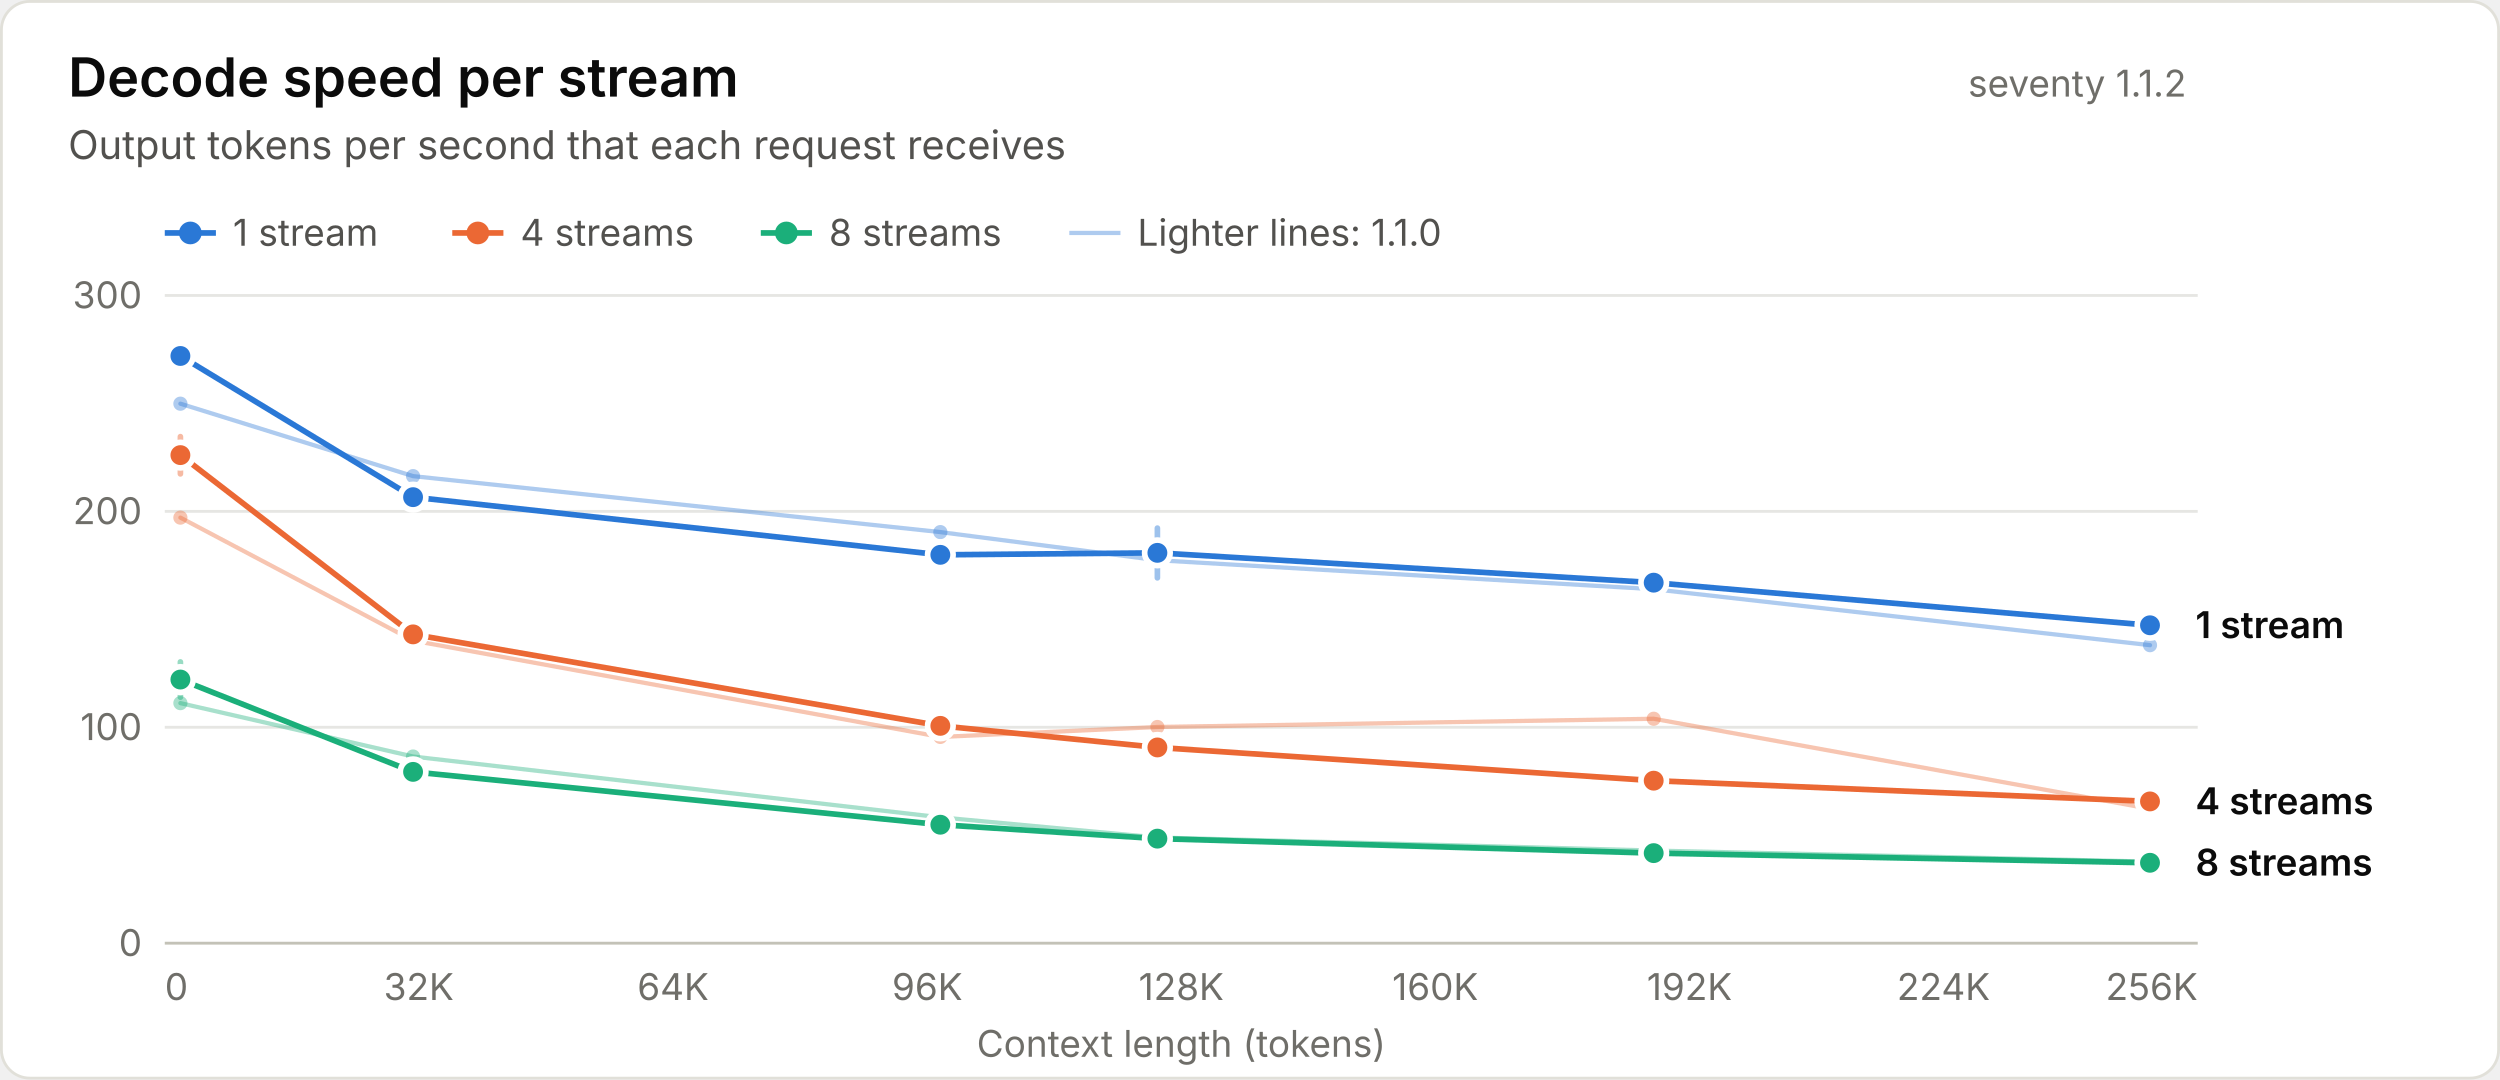
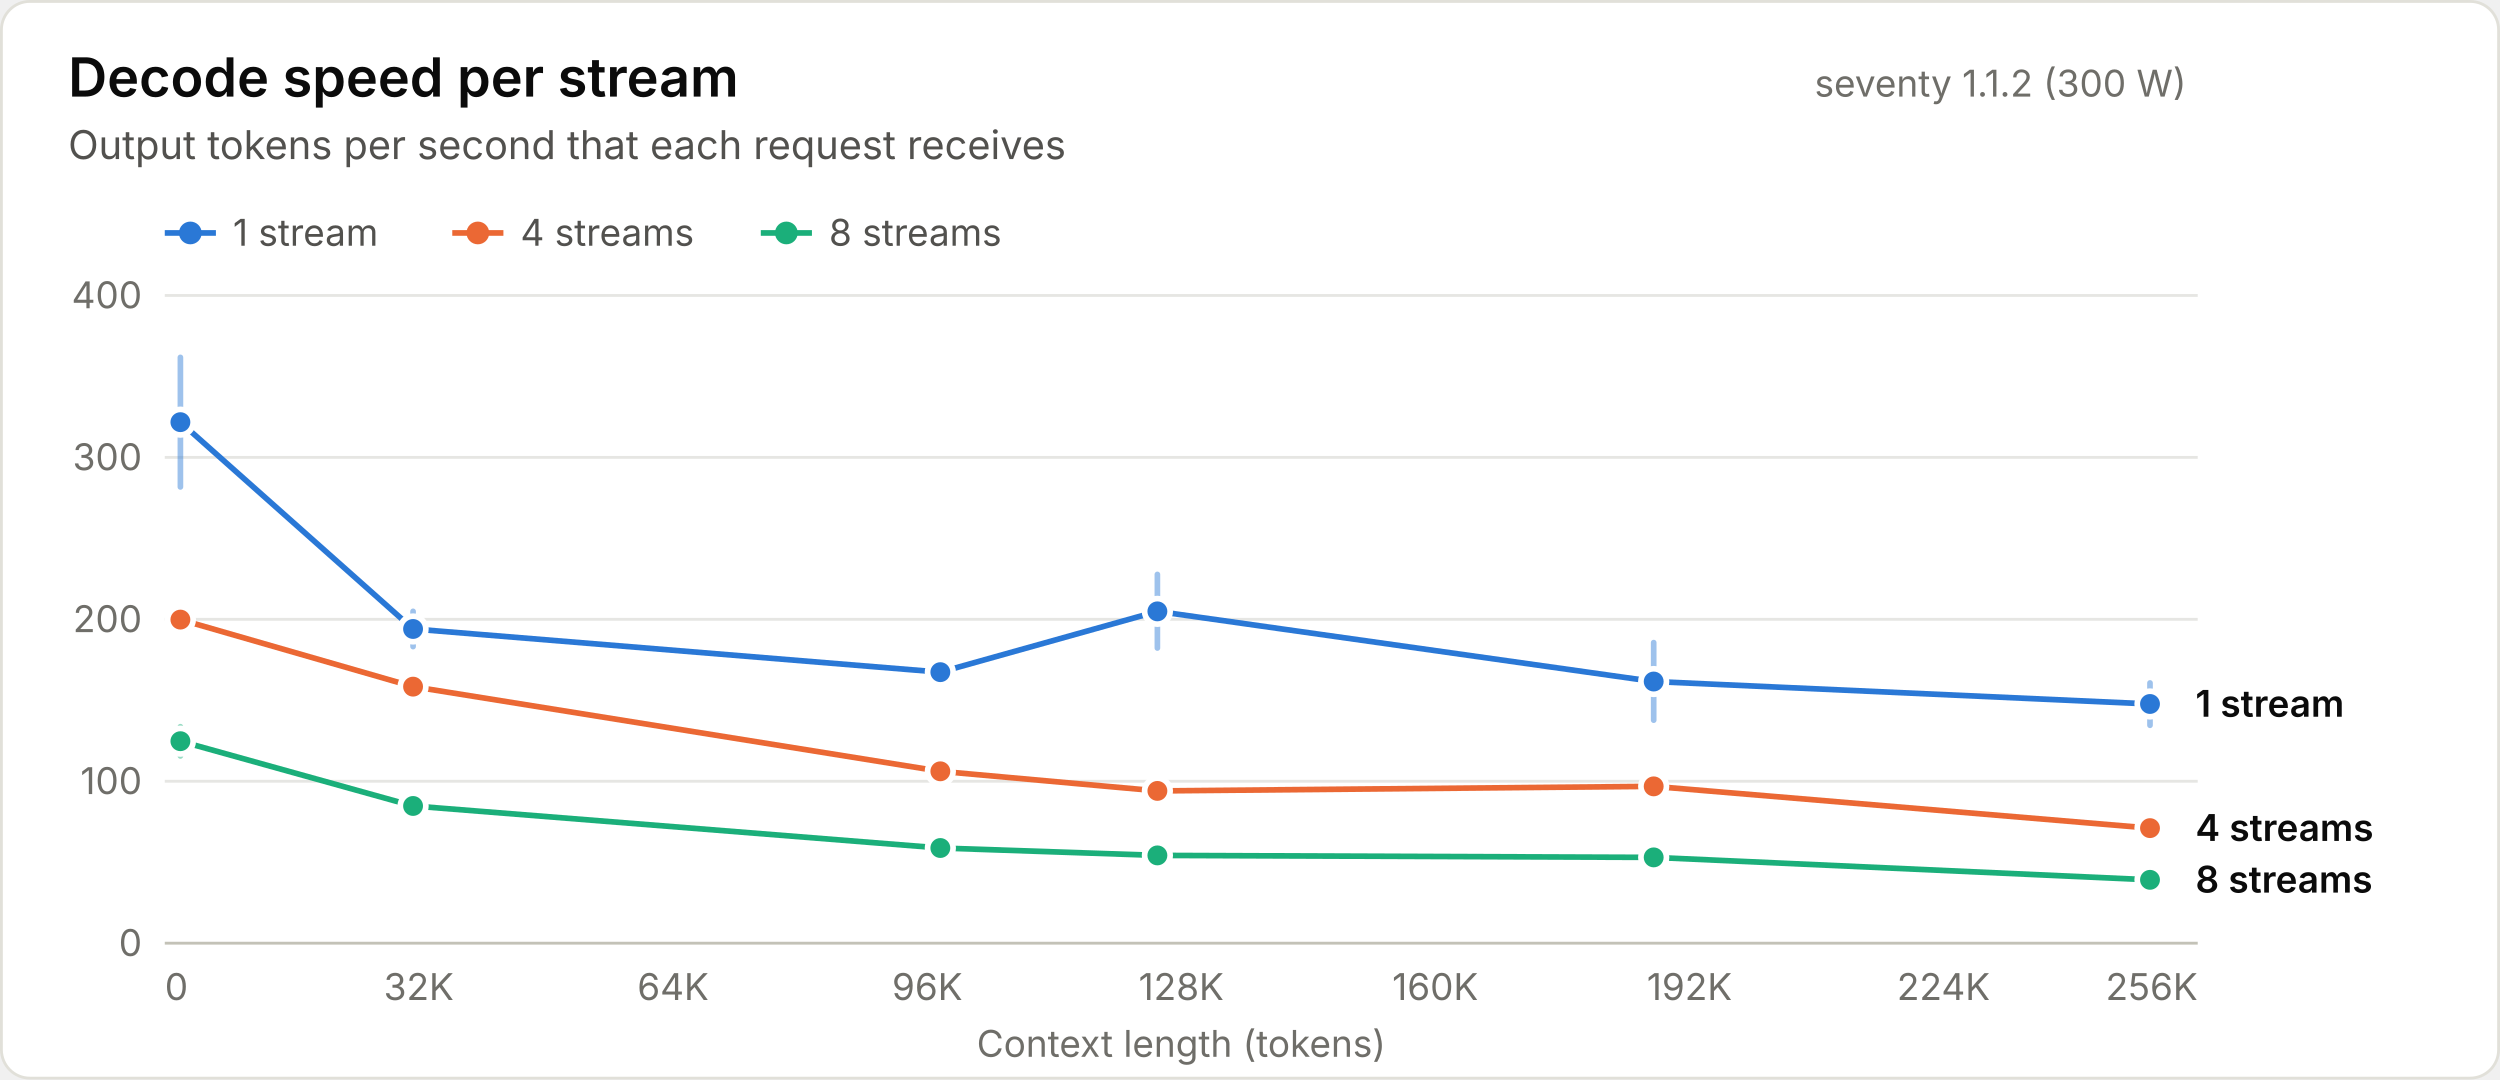
<svg xmlns="http://www.w3.org/2000/svg" viewBox="0 0 880 380" width="880" height="380" font-family="Inter, system-ui, -apple-system, 'Segoe UI', Helvetica, Arial, sans-serif" role="img" aria-label="Decode speed per stream">
  <rect x="0.5" y="0.5" width="879" height="379" rx="10" fill="#ffffff" stroke="#e1e0d9" />
  <text x="24.0" y="34.0" font-size="19" font-weight="600" fill="#0b0b0b" text-anchor="start">Decode speed per stream</text>
  <text x="24.0" y="56.0" font-size="14" font-weight="400" fill="#52514e" text-anchor="start">Output tokens per second that each request receives</text>
-   <text x="769.6" y="34.0" font-size="13" font-weight="400" fill="#6f6e69" text-anchor="end">seventy 1.1.2</text>
+   <text x="769.6" y="34.0" font-size="13" font-weight="400" fill="#6f6e69" text-anchor="end">seventy 1.1.2 (300 W)</text>
  <line x1="58" x2="773.6" y1="332.0" y2="332.0" stroke="#c3c2b7" stroke-width="1" />
  <text x="50.0" y="336.5" font-size="13" font-weight="400" fill="#6f6e69" text-anchor="end">0</text>
-   <line x1="58" x2="773.6" y1="256.0" y2="256.0" stroke="#e6e6e3" stroke-width="1" />
-   <text x="50.0" y="260.5" font-size="13" font-weight="400" fill="#6f6e69" text-anchor="end">100</text>
-   <line x1="58" x2="773.6" y1="180.0" y2="180.0" stroke="#e6e6e3" stroke-width="1" />
-   <text x="50.0" y="184.5" font-size="13" font-weight="400" fill="#6f6e69" text-anchor="end">200</text>
+   <line x1="58" x2="773.6" y1="275.0" y2="275.0" stroke="#e6e6e3" stroke-width="1" />
+   <text x="50.0" y="279.5" font-size="13" font-weight="400" fill="#6f6e69" text-anchor="end">100</text>
+   <line x1="58" x2="773.6" y1="218.0" y2="218.0" stroke="#e6e6e3" stroke-width="1" />
+   <text x="50.0" y="222.5" font-size="13" font-weight="400" fill="#6f6e69" text-anchor="end">200</text>
+   <line x1="58" x2="773.6" y1="161.0" y2="161.0" stroke="#e6e6e3" stroke-width="1" />
+   <text x="50.0" y="165.5" font-size="13" font-weight="400" fill="#6f6e69" text-anchor="end">300</text>
  <line x1="58" x2="773.6" y1="104.0" y2="104.0" stroke="#e6e6e3" stroke-width="1" />
-   <text x="50.0" y="108.5" font-size="13" font-weight="400" fill="#6f6e69" text-anchor="end">300</text>
+   <text x="50.0" y="108.5" font-size="13" font-weight="400" fill="#6f6e69" text-anchor="end">400</text>
  <text x="58.0" y="352.0" font-size="13" font-weight="400" fill="#6f6e69" text-anchor="start">0</text>
  <text x="147.4" y="352.0" font-size="13" font-weight="400" fill="#6f6e69" text-anchor="middle">32K</text>
  <text x="236.9" y="352.0" font-size="13" font-weight="400" fill="#6f6e69" text-anchor="middle">64K</text>
  <text x="326.4" y="352.0" font-size="13" font-weight="400" fill="#6f6e69" text-anchor="middle">96K</text>
  <text x="415.8" y="352.0" font-size="13" font-weight="400" fill="#6f6e69" text-anchor="middle">128K</text>
  <text x="505.2" y="352.0" font-size="13" font-weight="400" fill="#6f6e69" text-anchor="middle">160K</text>
  <text x="594.7" y="352.0" font-size="13" font-weight="400" fill="#6f6e69" text-anchor="middle">192K</text>
  <text x="684.1" y="352.0" font-size="13" font-weight="400" fill="#6f6e69" text-anchor="middle">224K</text>
  <text x="773.6" y="352.0" font-size="13" font-weight="400" fill="#6f6e69" text-anchor="end">256K</text>
  <text x="415.8" y="372.0" font-size="13" font-weight="400" fill="#6f6e69" text-anchor="middle">Context length (tokens)</text>
-   <polyline points="63.5,142.1 145.4,167.6 331.0,187.3 407.4,197.2 582.1,207.4 756.8,227.1" fill="none" stroke="#2a78d6" stroke-opacity="0.38" stroke-width="1.5" stroke-linejoin="round" stroke-linecap="round" />
-   <circle cx="63.5" cy="142.1" r="2.5" fill="#2a78d6" fill-opacity="0.38" />
-   <circle cx="145.4" cy="167.6" r="2.5" fill="#2a78d6" fill-opacity="0.38" />
-   <circle cx="331.0" cy="187.3" r="2.5" fill="#2a78d6" fill-opacity="0.38" />
-   <circle cx="407.4" cy="197.2" r="2.5" fill="#2a78d6" fill-opacity="0.38" />
-   <circle cx="582.1" cy="207.4" r="2.5" fill="#2a78d6" fill-opacity="0.38" />
-   <circle cx="756.8" cy="227.1" r="2.5" fill="#2a78d6" fill-opacity="0.38" />
-   <polyline points="63.5,182.2 145.4,225.5 331.0,259.4 407.4,255.9 582.1,253.0 756.8,284.7" fill="none" stroke="#eb6834" stroke-opacity="0.38" stroke-width="1.5" stroke-linejoin="round" stroke-linecap="round" />
-   <circle cx="63.5" cy="182.2" r="2.5" fill="#eb6834" fill-opacity="0.38" />
-   <circle cx="145.4" cy="225.5" r="2.5" fill="#eb6834" fill-opacity="0.38" />
-   <circle cx="331.0" cy="259.4" r="2.5" fill="#eb6834" fill-opacity="0.38" />
-   <circle cx="407.4" cy="255.9" r="2.5" fill="#eb6834" fill-opacity="0.38" />
-   <circle cx="582.1" cy="253.0" r="2.5" fill="#eb6834" fill-opacity="0.38" />
-   <circle cx="756.8" cy="284.7" r="2.5" fill="#eb6834" fill-opacity="0.38" />
-   <polyline points="63.5,247.5 145.4,266.3 331.0,287.7 407.4,294.8 582.1,299.4 756.8,303.3" fill="none" stroke="#1baf7a" stroke-opacity="0.38" stroke-width="1.5" stroke-linejoin="round" stroke-linecap="round" />
-   <circle cx="63.5" cy="247.5" r="2.5" fill="#1baf7a" fill-opacity="0.38" />
-   <circle cx="145.4" cy="266.3" r="2.5" fill="#1baf7a" fill-opacity="0.38" />
-   <circle cx="331.0" cy="287.7" r="2.5" fill="#1baf7a" fill-opacity="0.38" />
-   <circle cx="407.4" cy="294.8" r="2.5" fill="#1baf7a" fill-opacity="0.38" />
-   <circle cx="582.1" cy="299.4" r="2.5" fill="#1baf7a" fill-opacity="0.38" />
-   <circle cx="756.8" cy="303.3" r="2.5" fill="#1baf7a" fill-opacity="0.38" />
-   <polyline points="63.5,125.3 145.4,175.0 331.0,195.3 407.4,194.6 582.1,205.1 756.8,220.1" fill="none" stroke="#2a78d6" stroke-width="2" stroke-linejoin="round" stroke-linecap="round" />
-   <line x1="63.5" x2="63.5" y1="129.6" y2="121.0" stroke="#2a78d6" stroke-opacity="0.45" stroke-width="2" stroke-linecap="round" />
-   <circle cx="63.5" cy="125.3" r="4.5" fill="#2a78d6" stroke="#ffffff" stroke-width="2" />
-   <line x1="145.4" x2="145.4" y1="177.0" y2="172.9" stroke="#2a78d6" stroke-opacity="0.45" stroke-width="2" stroke-linecap="round" />
-   <circle cx="145.4" cy="175.0" r="4.5" fill="#2a78d6" stroke="#ffffff" stroke-width="2" />
-   <line x1="331.0" x2="331.0" y1="198.2" y2="192.3" stroke="#2a78d6" stroke-opacity="0.45" stroke-width="2" stroke-linecap="round" />
-   <circle cx="331.0" cy="195.3" r="4.5" fill="#2a78d6" stroke="#ffffff" stroke-width="2" />
-   <line x1="407.4" x2="407.4" y1="203.4" y2="185.9" stroke="#2a78d6" stroke-opacity="0.45" stroke-width="2" stroke-linecap="round" />
-   <circle cx="407.4" cy="194.6" r="4.5" fill="#2a78d6" stroke="#ffffff" stroke-width="2" />
-   <line x1="582.1" x2="582.1" y1="207.8" y2="202.4" stroke="#2a78d6" stroke-opacity="0.45" stroke-width="2" stroke-linecap="round" />
-   <circle cx="582.1" cy="205.1" r="4.5" fill="#2a78d6" stroke="#ffffff" stroke-width="2" />
-   <line x1="756.8" x2="756.8" y1="223.3" y2="216.9" stroke="#2a78d6" stroke-opacity="0.45" stroke-width="2" stroke-linecap="round" />
-   <circle cx="756.8" cy="220.1" r="4.5" fill="#2a78d6" stroke="#ffffff" stroke-width="2" />
-   <polyline points="63.5,160.2 145.4,223.3 331.0,255.5 407.4,263.1 582.1,274.8 756.8,282.1" fill="none" stroke="#eb6834" stroke-width="2" stroke-linejoin="round" stroke-linecap="round" />
-   <line x1="63.5" x2="63.5" y1="166.8" y2="153.7" stroke="#eb6834" stroke-opacity="0.45" stroke-width="2" stroke-linecap="round" />
-   <circle cx="63.5" cy="160.2" r="4.5" fill="#eb6834" stroke="#ffffff" stroke-width="2" />
-   <line x1="145.4" x2="145.4" y1="224.3" y2="222.3" stroke="#eb6834" stroke-opacity="0.45" stroke-width="2" stroke-linecap="round" />
-   <circle cx="145.4" cy="223.3" r="4.5" fill="#eb6834" stroke="#ffffff" stroke-width="2" />
-   <line x1="331.0" x2="331.0" y1="258.7" y2="252.4" stroke="#eb6834" stroke-opacity="0.45" stroke-width="2" stroke-linecap="round" />
-   <circle cx="331.0" cy="255.5" r="4.5" fill="#eb6834" stroke="#ffffff" stroke-width="2" />
-   <line x1="407.4" x2="407.4" y1="265.6" y2="260.6" stroke="#eb6834" stroke-opacity="0.45" stroke-width="2" stroke-linecap="round" />
-   <circle cx="407.4" cy="263.1" r="4.5" fill="#eb6834" stroke="#ffffff" stroke-width="2" />
-   <circle cx="582.1" cy="274.8" r="4.5" fill="#eb6834" stroke="#ffffff" stroke-width="2" />
-   <circle cx="756.8" cy="282.1" r="4.5" fill="#eb6834" stroke="#ffffff" stroke-width="2" />
-   <polyline points="63.5,239.2 145.4,271.7 331.0,290.3 407.4,295.2 582.1,300.3 756.8,303.7" fill="none" stroke="#1baf7a" stroke-width="2" stroke-linejoin="round" stroke-linecap="round" />
-   <line x1="63.5" x2="63.5" y1="245.4" y2="233.0" stroke="#1baf7a" stroke-opacity="0.45" stroke-width="2" stroke-linecap="round" />
-   <circle cx="63.5" cy="239.2" r="4.5" fill="#1baf7a" stroke="#ffffff" stroke-width="2" />
-   <line x1="145.4" x2="145.4" y1="274.4" y2="268.9" stroke="#1baf7a" stroke-opacity="0.45" stroke-width="2" stroke-linecap="round" />
-   <circle cx="145.4" cy="271.7" r="4.5" fill="#1baf7a" stroke="#ffffff" stroke-width="2" />
-   <line x1="331.0" x2="331.0" y1="291.8" y2="288.8" stroke="#1baf7a" stroke-opacity="0.45" stroke-width="2" stroke-linecap="round" />
-   <circle cx="331.0" cy="290.3" r="4.5" fill="#1baf7a" stroke="#ffffff" stroke-width="2" />
-   <line x1="407.4" x2="407.4" y1="296.0" y2="294.5" stroke="#1baf7a" stroke-opacity="0.45" stroke-width="2" stroke-linecap="round" />
-   <circle cx="407.4" cy="295.2" r="4.5" fill="#1baf7a" stroke="#ffffff" stroke-width="2" />
-   <line x1="582.1" x2="582.1" y1="301.4" y2="299.2" stroke="#1baf7a" stroke-opacity="0.45" stroke-width="2" stroke-linecap="round" />
-   <circle cx="582.1" cy="300.3" r="4.5" fill="#1baf7a" stroke="#ffffff" stroke-width="2" />
-   <line x1="756.8" x2="756.8" y1="305.2" y2="302.1" stroke="#1baf7a" stroke-opacity="0.45" stroke-width="2" stroke-linecap="round" />
-   <circle cx="756.8" cy="303.7" r="4.5" fill="#1baf7a" stroke="#ffffff" stroke-width="2" />
-   <text x="772.8" y="224.6" font-size="13" font-weight="600" fill="#0b0b0b" text-anchor="start" paint-order="stroke" stroke="#ffffff" stroke-width="4" stroke-linejoin="round">1 stream</text>
-   <text x="772.8" y="286.6" font-size="13" font-weight="600" fill="#0b0b0b" text-anchor="start" paint-order="stroke" stroke="#ffffff" stroke-width="4" stroke-linejoin="round">4 streams</text>
-   <text x="772.8" y="308.2" font-size="13" font-weight="600" fill="#0b0b0b" text-anchor="start" paint-order="stroke" stroke="#ffffff" stroke-width="4" stroke-linejoin="round">8 streams</text>
+   <polyline points="63.5,148.6 145.4,221.4 331.0,236.6 407.4,215.2 582.1,239.9 756.8,247.8" fill="none" stroke="#2a78d6" stroke-width="2" stroke-linejoin="round" stroke-linecap="round" />
+   <line x1="63.5" x2="63.5" y1="171.4" y2="125.8" stroke="#2a78d6" stroke-opacity="0.45" stroke-width="2" stroke-linecap="round" />
+   <circle cx="63.5" cy="148.6" r="4.5" fill="#2a78d6" stroke="#ffffff" stroke-width="2" />
+   <line x1="145.4" x2="145.4" y1="227.6" y2="215.2" stroke="#2a78d6" stroke-opacity="0.45" stroke-width="2" stroke-linecap="round" />
+   <circle cx="145.4" cy="221.4" r="4.5" fill="#2a78d6" stroke="#ffffff" stroke-width="2" />
+   <line x1="331.0" x2="331.0" y1="237.8" y2="235.3" stroke="#2a78d6" stroke-opacity="0.45" stroke-width="2" stroke-linecap="round" />
+   <circle cx="331.0" cy="236.6" r="4.5" fill="#2a78d6" stroke="#ffffff" stroke-width="2" />
+   <line x1="407.4" x2="407.4" y1="228.1" y2="202.2" stroke="#2a78d6" stroke-opacity="0.45" stroke-width="2" stroke-linecap="round" />
+   <circle cx="407.4" cy="215.2" r="4.5" fill="#2a78d6" stroke="#ffffff" stroke-width="2" />
+   <line x1="582.1" x2="582.1" y1="253.5" y2="226.2" stroke="#2a78d6" stroke-opacity="0.45" stroke-width="2" stroke-linecap="round" />
+   <circle cx="582.1" cy="239.9" r="4.5" fill="#2a78d6" stroke="#ffffff" stroke-width="2" />
+   <line x1="756.8" x2="756.8" y1="255.3" y2="240.4" stroke="#2a78d6" stroke-opacity="0.45" stroke-width="2" stroke-linecap="round" />
+   <circle cx="756.8" cy="247.8" r="4.5" fill="#2a78d6" stroke="#ffffff" stroke-width="2" />
+   <polyline points="63.5,218.1 145.4,241.7 331.0,271.5 407.4,278.4 582.1,276.8 756.8,291.5" fill="none" stroke="#eb6834" stroke-width="2" stroke-linejoin="round" stroke-linecap="round" />
+   <line x1="63.5" x2="63.5" y1="221.7" y2="214.6" stroke="#eb6834" stroke-opacity="0.45" stroke-width="2" stroke-linecap="round" />
+   <circle cx="63.5" cy="218.1" r="4.5" fill="#eb6834" stroke="#ffffff" stroke-width="2" />
+   <line x1="145.4" x2="145.4" y1="244.0" y2="239.3" stroke="#eb6834" stroke-opacity="0.45" stroke-width="2" stroke-linecap="round" />
+   <circle cx="145.4" cy="241.7" r="4.5" fill="#eb6834" stroke="#ffffff" stroke-width="2" />
+   <line x1="331.0" x2="331.0" y1="273.5" y2="269.5" stroke="#eb6834" stroke-opacity="0.45" stroke-width="2" stroke-linecap="round" />
+   <circle cx="331.0" cy="271.5" r="4.5" fill="#eb6834" stroke="#ffffff" stroke-width="2" />
+   <line x1="407.4" x2="407.4" y1="279.7" y2="277.2" stroke="#eb6834" stroke-opacity="0.45" stroke-width="2" stroke-linecap="round" />
+   <circle cx="407.4" cy="278.4" r="4.5" fill="#eb6834" stroke="#ffffff" stroke-width="2" />
+   <line x1="582.1" x2="582.1" y1="280.0" y2="273.6" stroke="#eb6834" stroke-opacity="0.45" stroke-width="2" stroke-linecap="round" />
+   <circle cx="582.1" cy="276.8" r="4.5" fill="#eb6834" stroke="#ffffff" stroke-width="2" />
+   <line x1="756.8" x2="756.8" y1="294.2" y2="288.8" stroke="#eb6834" stroke-opacity="0.45" stroke-width="2" stroke-linecap="round" />
+   <circle cx="756.8" cy="291.5" r="4.5" fill="#eb6834" stroke="#ffffff" stroke-width="2" />
+   <polyline points="63.5,260.9 145.4,283.7 331.0,298.5 407.4,301.1 582.1,301.8 756.8,309.7" fill="none" stroke="#1baf7a" stroke-width="2" stroke-linejoin="round" stroke-linecap="round" />
+   <line x1="63.5" x2="63.5" y1="266.1" y2="255.8" stroke="#1baf7a" stroke-opacity="0.45" stroke-width="2" stroke-linecap="round" />
+   <circle cx="63.5" cy="260.9" r="4.5" fill="#1baf7a" stroke="#ffffff" stroke-width="2" />
+   <line x1="145.4" x2="145.4" y1="286.9" y2="280.4" stroke="#1baf7a" stroke-opacity="0.45" stroke-width="2" stroke-linecap="round" />
+   <circle cx="145.4" cy="283.7" r="4.5" fill="#1baf7a" stroke="#ffffff" stroke-width="2" />
+   <line x1="331.0" x2="331.0" y1="299.5" y2="297.6" stroke="#1baf7a" stroke-opacity="0.45" stroke-width="2" stroke-linecap="round" />
+   <circle cx="331.0" cy="298.5" r="4.5" fill="#1baf7a" stroke="#ffffff" stroke-width="2" />
+   <line x1="407.4" x2="407.4" y1="302.8" y2="299.5" stroke="#1baf7a" stroke-opacity="0.45" stroke-width="2" stroke-linecap="round" />
+   <circle cx="407.4" cy="301.1" r="4.5" fill="#1baf7a" stroke="#ffffff" stroke-width="2" />
+   <line x1="582.1" x2="582.1" y1="302.9" y2="300.7" stroke="#1baf7a" stroke-opacity="0.45" stroke-width="2" stroke-linecap="round" />
+   <circle cx="582.1" cy="301.8" r="4.5" fill="#1baf7a" stroke="#ffffff" stroke-width="2" />
+   <line x1="756.8" x2="756.8" y1="310.7" y2="308.6" stroke="#1baf7a" stroke-opacity="0.45" stroke-width="2" stroke-linecap="round" />
+   <circle cx="756.8" cy="309.7" r="4.5" fill="#1baf7a" stroke="#ffffff" stroke-width="2" />
+   <text x="772.8" y="252.3" font-size="13" font-weight="600" fill="#0b0b0b" text-anchor="start" paint-order="stroke" stroke="#ffffff" stroke-width="4" stroke-linejoin="round">1 stream</text>
+   <text x="772.8" y="296.0" font-size="13" font-weight="600" fill="#0b0b0b" text-anchor="start" paint-order="stroke" stroke="#ffffff" stroke-width="4" stroke-linejoin="round">4 streams</text>
+   <text x="772.8" y="314.2" font-size="13" font-weight="600" fill="#0b0b0b" text-anchor="start" paint-order="stroke" stroke="#ffffff" stroke-width="4" stroke-linejoin="round">8 streams</text>
  <line x1="58" x2="76" y1="82" y2="82" stroke="#2a78d6" stroke-width="2" />
  <circle cx="67" cy="82" r="4" fill="#2a78d6" />
  <text x="82.0" y="86.5" font-size="13" font-weight="400" fill="#52514e" text-anchor="start">1 stream</text>
  <line x1="159.2" x2="177.2" y1="82" y2="82" stroke="#eb6834" stroke-width="2" />
  <circle cx="168.2" cy="82" r="4" fill="#eb6834" />
  <text x="183.2" y="86.5" font-size="13" font-weight="400" fill="#52514e" text-anchor="start">4 streams</text>
  <line x1="267.8" x2="285.8" y1="82" y2="82" stroke="#1baf7a" stroke-width="2" />
  <circle cx="276.8" cy="82" r="4" fill="#1baf7a" />
  <text x="291.8" y="86.5" font-size="13" font-weight="400" fill="#52514e" text-anchor="start">8 streams</text>
-   <line x1="376.4" x2="394.4" y1="82" y2="82" stroke="#2a78d6" stroke-opacity="0.38" stroke-width="1.5" />
-   <text x="400.4" y="86.5" font-size="13" font-weight="400" fill="#52514e" text-anchor="start">Lighter lines: 1.1.0</text>
</svg>
